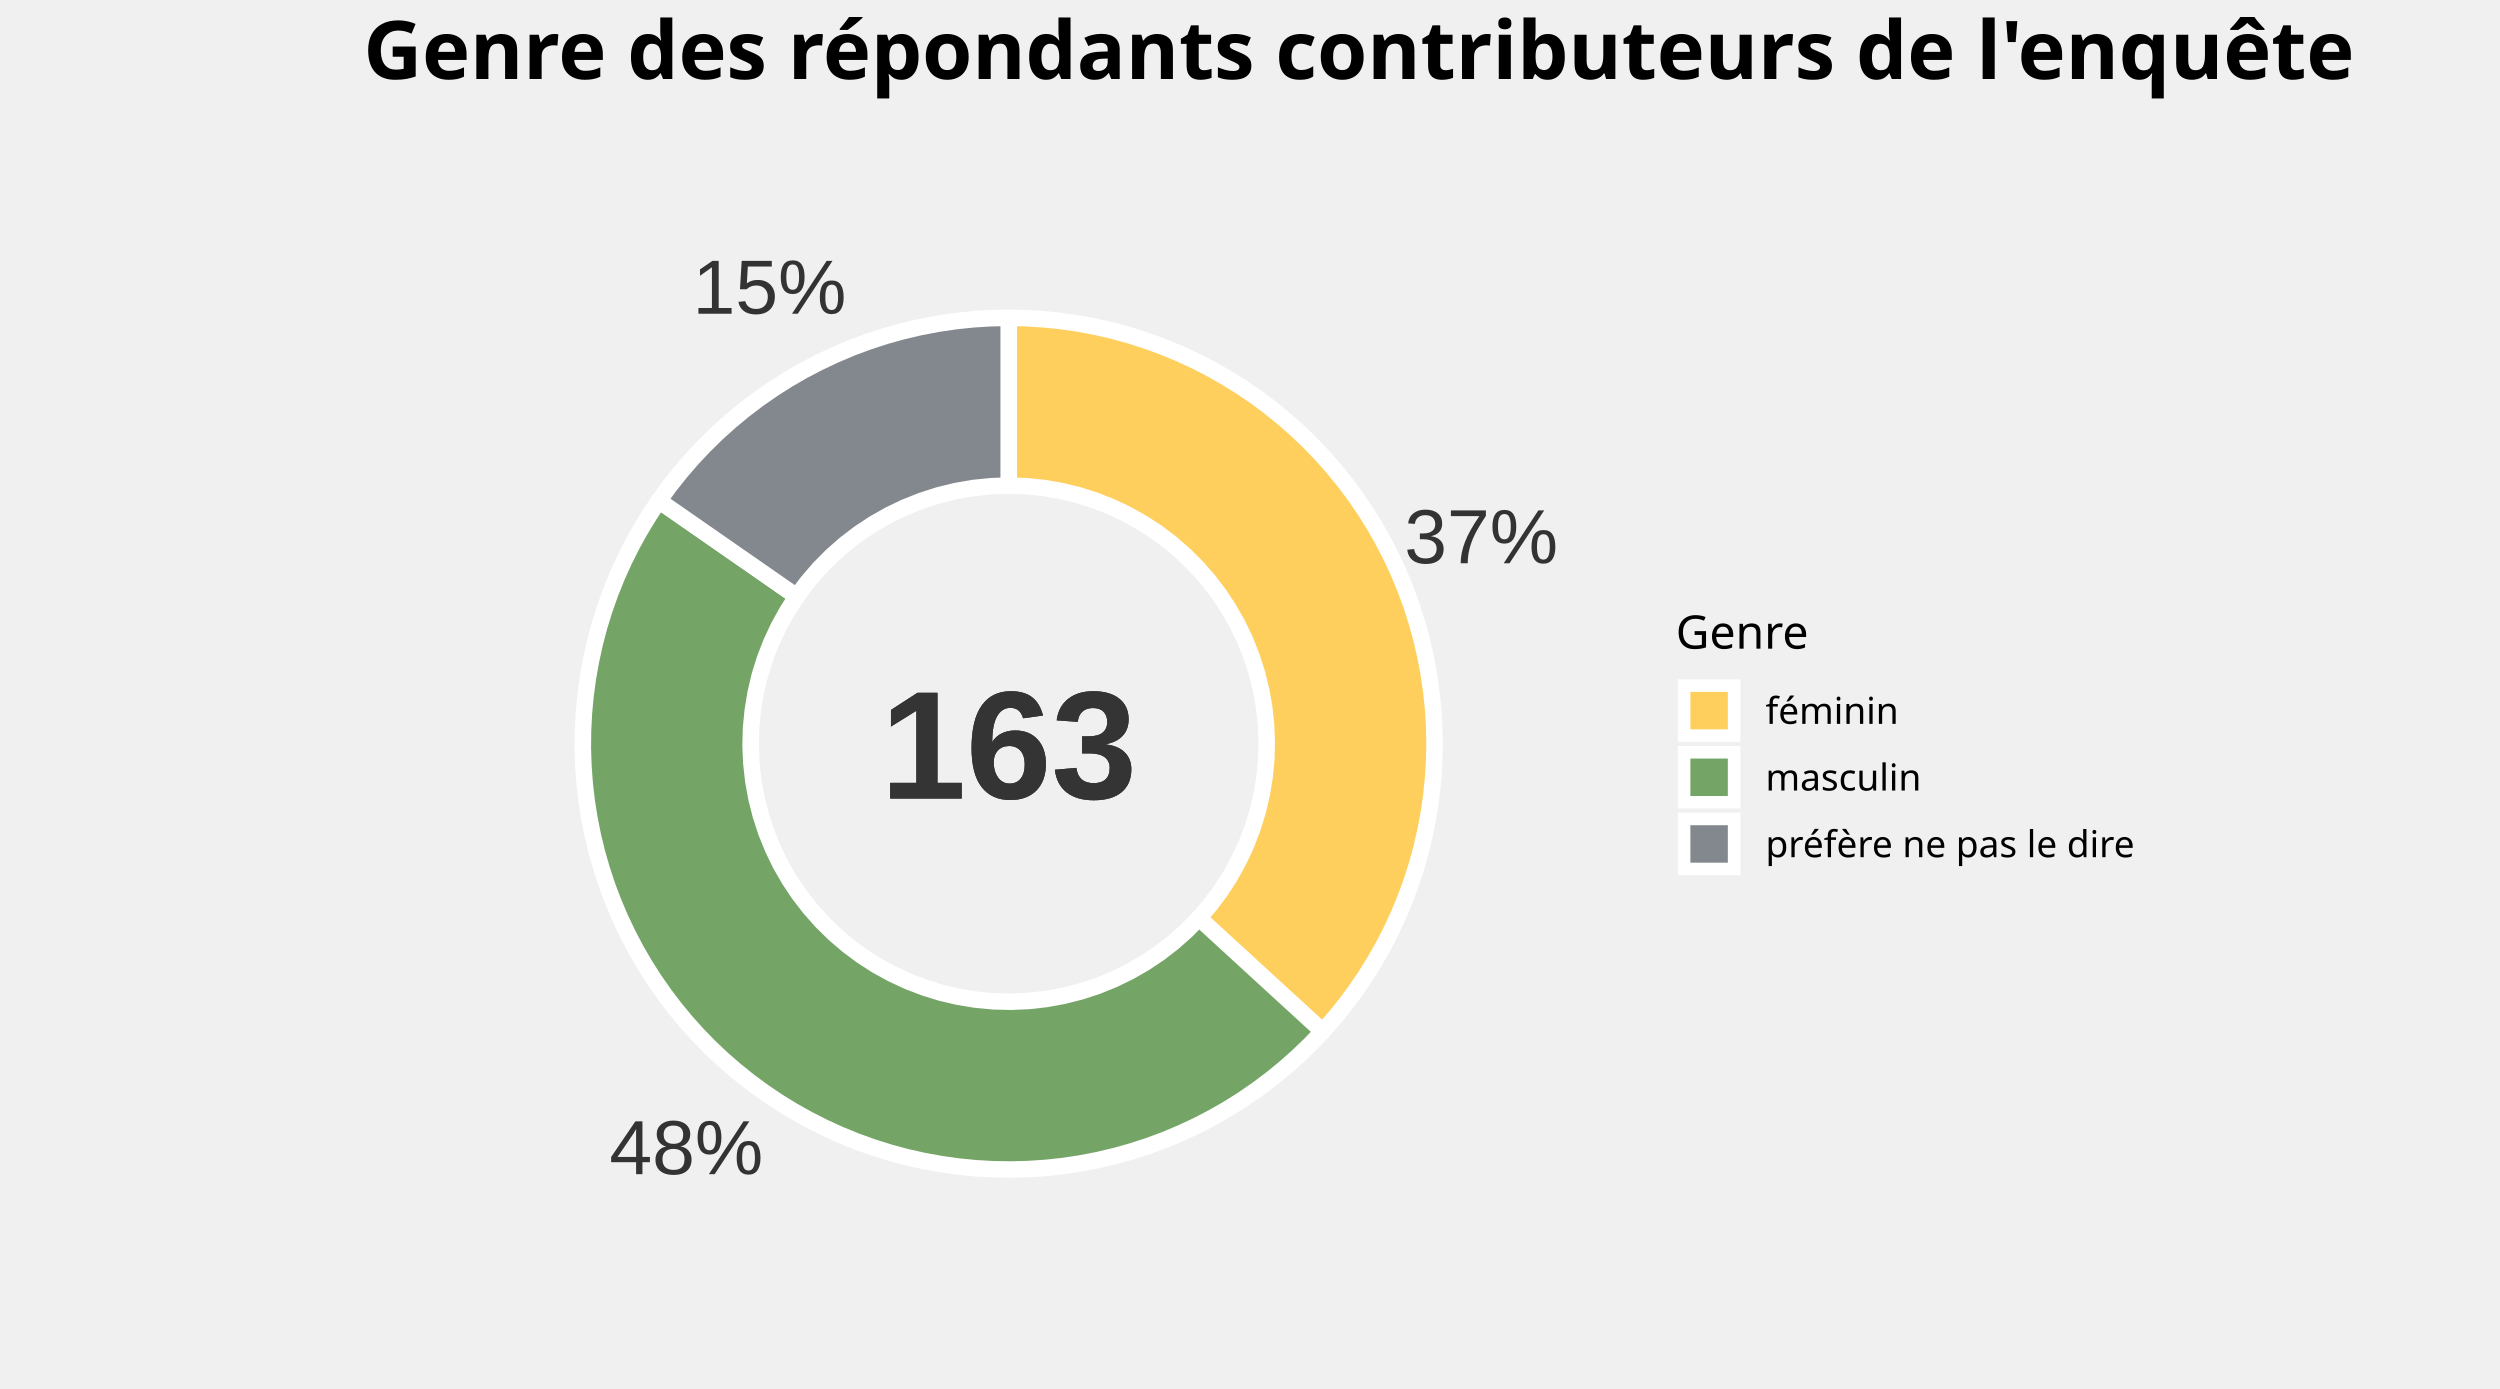
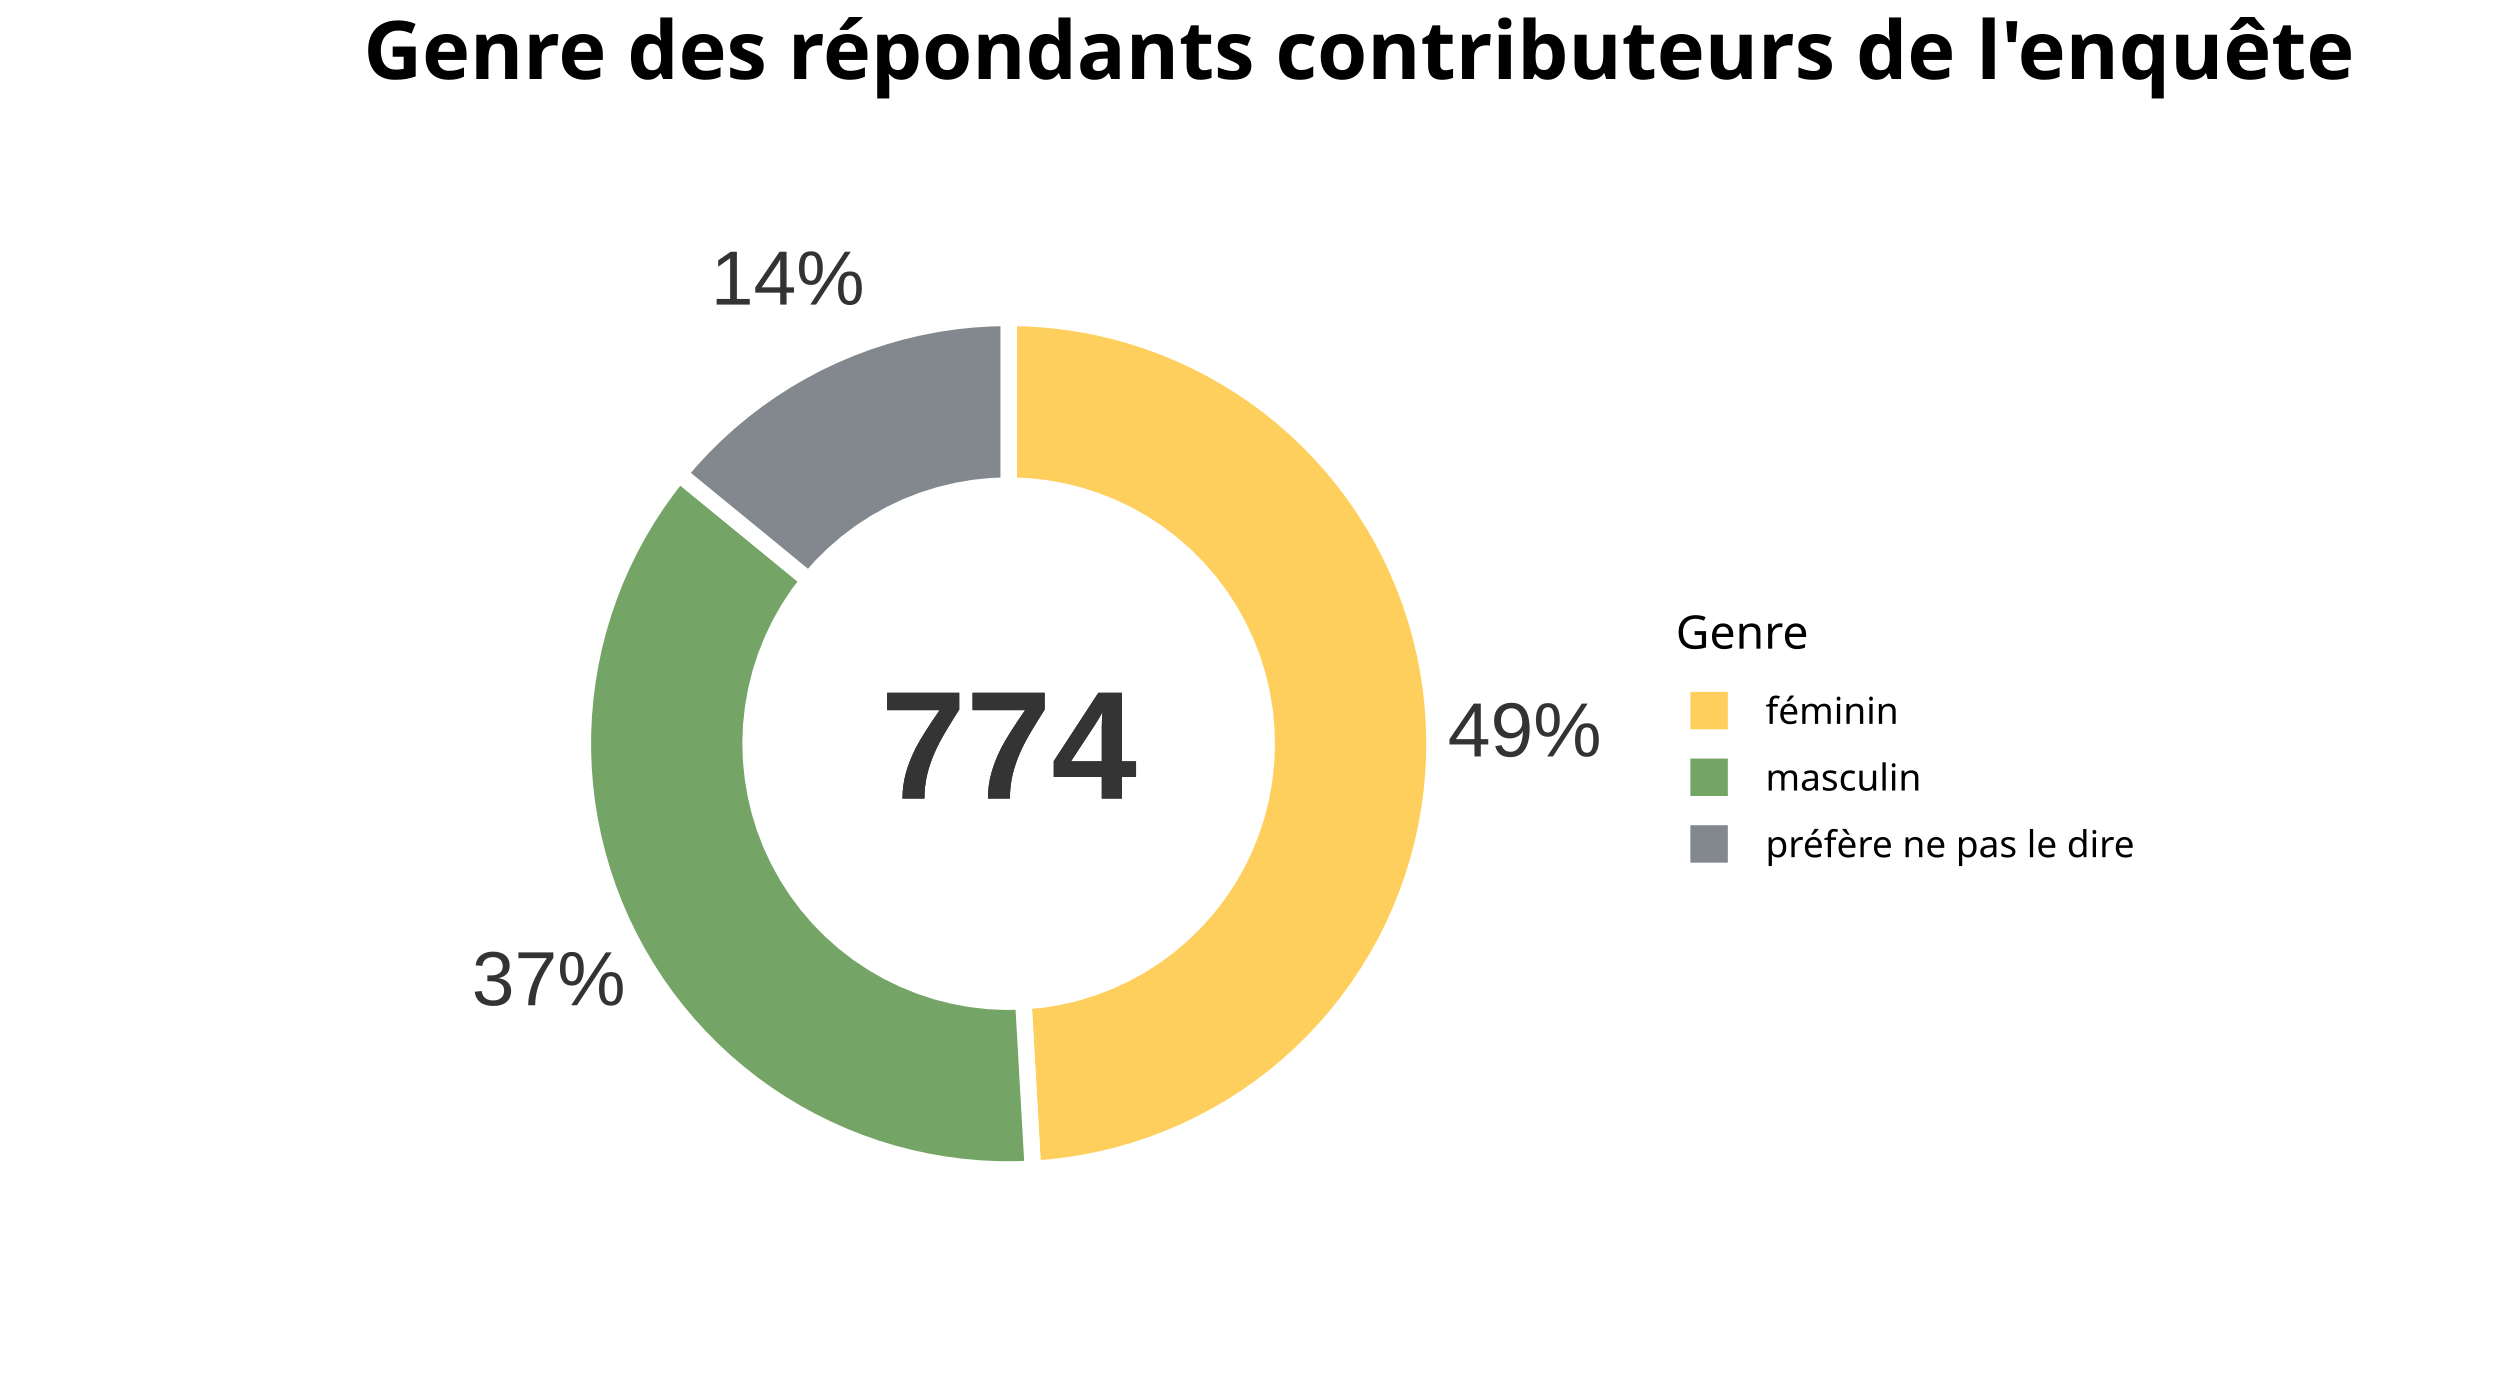
<svg xmlns="http://www.w3.org/2000/svg" class="svglite" width="648.00pt" height="360.00pt" viewBox="0 0 648.00 360.00">
  <defs>
    <style type="text/css">
    .svglite line, .svglite polyline, .svglite polygon, .svglite path, .svglite rect, .svglite circle {
      fill: none;
      stroke: #000000;
      stroke-linecap: round;
      stroke-linejoin: round;
      stroke-miterlimit: 10.00;
    }
    .svglite text {
      white-space: pre;
    }
  </style>
  </defs>
-   <rect width="100%" height="100%" style="stroke: none; fill: none;" />
+   <rect width="100%" height="100%" style="stroke: none; fill: #FFFFFF;" />
  <defs>
    <clipPath id="cpMC4wMHw2NDguMDB8MC4wMHwzNjAuMDA=">
      <rect x="0.00" y="0.00" width="648.00" height="360.00" />
    </clipPath>
  </defs>
  <g clip-path="url(#cpMC4wMHw2NDguMDB8MC4wMHwzNjAuMDA=)">
</g>
  <defs>
+     <clipPath id="cpOTQuMjF8NTUzLjc5fDAuMDB8MzYwLjAw">
+       <rect x="94.21" y="0.00" width="459.59" height="360.00" />
+     </clipPath>
+   </defs>
+   <g clip-path="url(#cpOTQuMjF8NTUzLjc5fDAuMDB8MzYwLjAw)">
+     <rect x="94.21" y="0.00" width="459.59" height="360.00" style="stroke-width: 0.75; stroke: #FFFFFF; fill: #FFFFFF;" />
+   </g>
+   <g clip-path="url(#cpMC4wMHw2NDguMDB8MC4wMHwzNjAuMDA=)">
+ </g>
+   <defs>
    <clipPath id="cpOTQuMjF8NDI4LjY5fDI1LjUyfDM2MC4wMA==">
      <rect x="94.21" y="25.52" width="334.48" height="334.48" />
    </clipPath>
  </defs>
  <g clip-path="url(#cpOTQuMjF8NDI4LjY5fDI1LjUyfDM2MC4wMA==)">
-     <polygon points="310.76,237.97 314.32,241.23 317.88,244.50 321.44,247.76 325.00,251.03 328.56,254.29 332.12,257.56 335.69,260.82 339.25,264.09 342.81,267.35 345.82,263.93 348.69,260.38 351.40,256.72 353.97,252.96 356.37,249.08 358.62,245.12 360.70,241.06 362.61,236.92 364.34,232.71 365.91,228.42 367.29,224.08 368.49,219.68 369.51,215.24 370.35,210.76 371.00,206.25 371.46,201.71 371.74,197.16 371.83,192.61 371.73,188.05 371.44,183.50 370.96,178.97 370.30,174.46 369.45,169.98 368.42,165.54 367.20,161.14 365.81,156.80 364.23,152.53 362.49,148.32 360.56,144.18 358.47,140.13 356.22,136.17 353.80,132.31 351.23,128.54 348.50,124.89 345.62,121.36 342.60,117.94 339.44,114.65 336.15,111.50 332.73,108.49 329.19,105.61 325.54,102.89 321.77,100.32 317.90,97.91 313.94,95.66 309.89,93.58 305.75,91.66 301.54,89.92 297.26,88.35 292.92,86.96 288.52,85.75 284.08,84.72 279.60,83.88 275.09,83.23 270.55,82.76 266.01,82.47 261.45,82.38 261.45,87.21 261.45,92.04 261.45,96.87 261.45,101.70 261.45,106.54 261.45,111.37 261.45,116.20 261.45,121.03 261.45,125.86 265.99,126.02 270.52,126.48 275.00,127.25 279.43,128.32 283.76,129.69 288.00,131.36 292.11,133.30 296.08,135.53 299.89,138.01 303.52,140.75 306.96,143.73 310.19,146.94 313.19,150.36 315.95,153.97 318.46,157.77 320.71,161.72 322.68,165.82 324.37,170.05 325.77,174.38 326.87,178.79 327.67,183.27 328.16,187.80 328.34,192.34 328.22,196.89 327.78,201.42 327.04,205.91 325.99,210.34 324.65,214.68 323.01,218.93 321.09,223.05 318.90,227.04 316.43,230.86 313.72,234.51 310.76,237.97 " style="stroke-width: 4.27; stroke: #FFFFFF; fill: #FECF5D;" />
-     <polygon points="206.51,154.59 202.54,151.84 198.57,149.08 194.60,146.32 190.63,143.57 186.67,140.81 182.70,138.06 178.73,135.30 174.76,132.54 170.79,129.79 168.28,133.57 165.92,137.46 163.72,141.44 161.69,145.51 159.83,149.65 158.14,153.88 156.63,158.16 155.29,162.51 154.14,166.90 153.17,171.34 152.38,175.82 151.77,180.33 151.35,184.85 151.12,189.39 151.07,193.94 151.22,198.48 151.55,203.02 152.06,207.53 152.76,212.02 153.65,216.48 154.72,220.90 155.97,225.27 157.39,229.59 159.00,233.84 160.78,238.03 162.73,242.13 164.84,246.16 167.12,250.09 169.56,253.92 172.16,257.65 174.91,261.28 177.80,264.78 180.84,268.16 184.01,271.42 187.32,274.54 190.75,277.52 194.30,280.36 197.96,283.05 201.73,285.59 205.61,287.97 209.58,290.19 213.63,292.24 217.77,294.13 221.98,295.84 226.26,297.38 230.59,298.74 234.98,299.92 239.42,300.92 243.89,301.73 248.39,302.36 252.92,302.81 257.46,303.07 262.00,303.14 266.55,303.02 271.08,302.72 275.60,302.23 280.10,301.55 284.56,300.69 288.98,299.65 293.36,298.42 297.69,297.02 301.95,295.44 306.14,293.68 310.26,291.76 314.30,289.66 318.24,287.41 322.09,284.99 325.84,282.41 329.47,279.69 332.99,276.81 336.39,273.79 339.67,270.64 342.81,267.35 339.25,264.09 335.69,260.82 332.12,257.56 328.56,254.29 325.00,251.03 321.44,247.76 317.88,244.50 314.32,241.23 310.76,237.97 307.56,241.23 304.14,244.26 300.52,247.06 296.72,249.60 292.76,251.87 288.65,253.87 284.41,255.59 280.07,257.01 275.64,258.13 271.14,258.95 266.60,259.46 262.03,259.65 257.46,259.54 252.91,259.11 248.40,258.37 243.95,257.33 239.59,255.98 235.32,254.34 231.18,252.41 227.17,250.21 223.33,247.73 219.67,245.00 216.20,242.03 212.94,238.82 209.91,235.40 207.11,231.78 204.58,227.98 202.30,224.02 200.31,219.91 198.60,215.67 197.18,211.32 196.06,206.89 195.25,202.39 194.75,197.85 194.55,193.29 194.67,188.72 195.11,184.17 195.85,179.66 196.89,175.21 198.24,170.84 199.89,166.58 201.82,162.44 204.03,158.43 206.51,154.59 " style="stroke-width: 4.27; stroke: #FFFFFF; fill: #74A466;" />
-     <polygon points="261.45,125.86 261.45,121.03 261.45,116.20 261.45,111.37 261.45,106.54 261.45,101.70 261.45,96.87 261.45,92.04 261.45,87.21 261.45,82.38 256.82,82.48 252.21,82.77 247.61,83.25 243.04,83.93 238.49,84.79 233.99,85.85 229.54,87.09 225.14,88.52 220.80,90.13 216.54,91.93 212.36,93.90 208.26,96.04 204.25,98.35 200.35,100.83 196.55,103.47 192.87,106.27 189.31,109.22 185.87,112.31 182.57,115.55 179.40,118.92 176.38,122.42 173.51,126.04 170.79,129.79 174.76,132.54 178.73,135.30 182.70,138.06 186.67,140.81 190.63,143.57 194.60,146.32 198.57,149.08 202.54,151.84 206.51,154.59 209.26,150.91 212.26,147.42 215.50,144.14 218.95,141.09 222.61,138.29 226.44,135.75 230.45,133.48 234.60,131.49 238.88,129.79 243.26,128.38 247.73,127.28 252.27,126.49 256.85,126.02 261.45,125.86 " style="stroke-width: 4.27; stroke: #FFFFFF; fill: #82888D;" />
-     <text x="383.92" y="146.00" text-anchor="middle" style="font-size: 19.92px;fill: #333333; font-family: &quot;Arial&quot;;" textLength="39.31px" lengthAdjust="spacingAndGlyphs">37%</text>
-     <text x="177.89" y="304.36" text-anchor="middle" style="font-size: 19.92px;fill: #333333; font-family: &quot;Arial&quot;;" textLength="39.31px" lengthAdjust="spacingAndGlyphs">48%</text>
-     <text x="199.45" y="81.31" text-anchor="middle" style="font-size: 19.92px;fill: #333333; font-family: &quot;Arial&quot;;" textLength="39.31px" lengthAdjust="spacingAndGlyphs">15%</text>
-     <text x="261.45" y="206.98" text-anchor="middle" style="font-size: 39.83px; font-weight: bold;fill: #333333; fill-opacity: 0.80; font-family: &quot;Arial&quot;;" textLength="68.34px" lengthAdjust="spacingAndGlyphs">163</text>
-     <text x="261.45" y="206.98" text-anchor="middle" style="font-size: 39.83px; font-weight: bold;fill: #333333; fill-opacity: 0.80; font-family: &quot;Arial&quot;;" textLength="68.34px" lengthAdjust="spacingAndGlyphs">163</text>
-     <text x="261.45" y="206.98" text-anchor="middle" style="font-size: 39.83px; font-weight: bold;fill: #333333; fill-opacity: 0.80; font-family: &quot;Arial&quot;;" textLength="68.34px" lengthAdjust="spacingAndGlyphs">163</text>
+     <rect x="94.21" y="25.52" width="334.48" height="334.48" style="stroke-width: 0.75; stroke: #FFFFFF; fill: #FFFFFF;" />
+     <polygon points="265.25,259.55 265.52,264.37 265.80,269.19 266.07,274.02 266.34,278.84 266.62,283.67 266.89,288.49 267.17,293.31 267.44,298.14 267.72,302.96 272.24,302.61 276.75,302.07 281.23,301.35 285.68,300.44 290.09,299.36 294.45,298.09 298.75,296.64 302.99,295.02 307.16,293.23 311.25,291.26 315.26,289.13 319.18,286.84 323.00,284.38 326.71,281.78 330.32,279.02 333.81,276.11 337.17,273.07 340.41,269.88 343.52,266.57 346.48,263.14 349.30,259.58 351.98,255.91 354.50,252.13 356.86,248.26 359.06,244.29 361.10,240.23 362.96,236.09 364.66,231.88 366.18,227.61 367.53,223.27 368.69,218.88 369.67,214.45 370.48,209.98 371.09,205.48 371.52,200.96 371.77,196.43 371.82,191.89 371.69,187.35 371.38,182.83 370.88,178.31 370.19,173.83 369.32,169.37 368.27,164.96 367.03,160.59 365.62,156.27 364.03,152.02 362.27,147.84 360.34,143.73 358.24,139.70 355.98,135.77 353.55,131.93 350.97,128.19 348.24,124.57 345.37,121.06 342.35,117.67 339.19,114.40 335.90,111.27 332.49,108.28 328.96,105.43 325.31,102.73 321.55,100.18 317.69,97.79 313.74,95.55 309.70,93.48 305.58,91.58 301.38,89.86 297.12,88.30 292.79,86.92 288.41,85.72 283.99,84.71 279.53,83.87 275.03,83.22 270.52,82.75 265.99,82.47 261.45,82.38 261.45,87.21 261.45,92.04 261.45,96.87 261.45,101.70 261.45,106.54 261.45,111.37 261.45,116.20 261.45,121.03 261.45,125.86 266.03,126.02 270.59,126.49 275.11,127.27 279.56,128.36 283.93,129.75 288.19,131.44 292.33,133.42 296.32,135.67 300.15,138.19 303.80,140.97 307.25,144.00 310.48,147.25 313.48,150.71 316.24,154.38 318.74,158.22 320.97,162.22 322.92,166.37 324.58,170.65 325.95,175.02 327.01,179.48 327.77,184.00 328.21,188.57 328.34,193.15 328.16,197.73 327.66,202.29 326.85,206.80 325.74,211.25 324.32,215.61 322.61,219.86 320.61,223.99 318.33,227.97 315.78,231.78 312.98,235.41 309.94,238.84 306.67,242.05 303.19,245.04 299.51,247.77 295.65,250.25 291.63,252.46 287.47,254.39 283.19,256.02 278.81,257.36 274.34,258.40 269.81,259.13 265.25,259.55 " style="stroke-width: 4.27; stroke: #FFFFFF; fill: #FECF5D;" />
+     <polygon points="209.68,150.39 205.94,147.33 202.20,144.26 198.47,141.20 194.73,138.14 190.99,135.08 187.25,132.02 183.51,128.96 179.77,125.90 176.03,122.84 173.22,126.43 170.56,130.13 168.05,133.94 165.70,137.85 163.51,141.85 161.49,145.94 159.64,150.10 157.97,154.35 156.47,158.65 155.15,163.02 154.01,167.43 153.06,171.89 152.29,176.39 151.71,180.91 151.31,185.45 151.10,190.01 151.08,194.57 151.25,199.12 151.61,203.67 152.15,208.20 152.88,212.70 153.80,217.16 154.90,221.59 156.18,225.97 157.64,230.28 159.28,234.54 161.09,238.72 163.08,242.83 165.23,246.85 167.55,250.78 170.02,254.61 172.66,258.33 175.44,261.94 178.37,265.43 181.44,268.80 184.65,272.04 187.99,275.15 191.46,278.11 195.04,280.93 198.74,283.60 202.55,286.11 206.45,288.46 210.45,290.65 214.54,292.67 218.71,294.53 222.95,296.20 227.25,297.71 231.61,299.03 236.03,300.17 240.49,301.13 244.98,301.90 249.50,302.49 254.05,302.89 258.60,303.10 263.16,303.12 267.72,302.96 267.44,298.14 267.17,293.31 266.89,288.49 266.62,283.67 266.34,278.84 266.07,274.02 265.80,269.19 265.52,264.37 265.25,259.55 260.70,259.65 256.15,259.45 251.63,258.93 247.15,258.11 242.74,256.99 238.42,255.57 234.20,253.85 230.11,251.86 226.16,249.59 222.38,247.06 218.78,244.28 215.37,241.26 212.18,238.01 209.22,234.56 206.50,230.91 204.03,227.09 201.83,223.10 199.90,218.98 198.26,214.74 196.92,210.39 195.87,205.96 195.12,201.47 194.68,196.94 194.55,192.39 194.73,187.84 195.22,183.32 196.02,178.84 197.11,174.42 198.51,170.09 200.20,165.86 202.17,161.76 204.41,157.80 206.92,154.00 209.68,150.39 " style="stroke-width: 4.27; stroke: #FFFFFF; fill: #74A466;" />
+     <polygon points="261.45,125.86 261.45,121.03 261.45,116.20 261.45,111.37 261.45,106.54 261.45,101.70 261.45,96.87 261.45,92.04 261.45,87.21 261.45,82.38 256.80,82.48 252.16,82.77 247.53,83.26 242.93,83.94 238.37,84.82 233.84,85.89 229.36,87.15 224.94,88.59 220.59,90.22 216.30,92.03 212.10,94.02 207.99,96.19 203.96,98.53 200.05,101.03 196.24,103.70 192.54,106.53 188.97,109.51 185.53,112.63 182.22,115.90 179.06,119.31 176.03,122.84 179.77,125.90 183.51,128.96 187.25,132.02 190.99,135.08 194.73,138.14 198.47,141.20 202.20,144.26 205.94,147.33 209.68,150.39 212.68,146.96 215.91,143.75 219.35,140.77 222.98,138.03 226.79,135.54 230.77,133.31 234.88,131.36 239.12,129.70 243.46,128.33 247.88,127.25 252.37,126.48 256.90,126.02 261.45,125.86 " style="stroke-width: 4.27; stroke: #FFFFFF; fill: #82888D;" />
+     <text x="395.19" y="196.07" text-anchor="middle" style="font-size: 19.92px;fill: #333333; font-family: &quot;Arial&quot;;" textLength="39.31px" lengthAdjust="spacingAndGlyphs">49%</text>
+     <text x="142.21" y="260.56" text-anchor="middle" style="font-size: 19.92px;fill: #333333; font-family: &quot;Arial&quot;;" textLength="39.31px" lengthAdjust="spacingAndGlyphs">37%</text>
+     <text x="204.17" y="78.96" text-anchor="middle" style="font-size: 19.92px;fill: #333333; font-family: &quot;Arial&quot;;" textLength="39.31px" lengthAdjust="spacingAndGlyphs">14%</text>
+     <text x="261.45" y="206.98" text-anchor="middle" style="font-size: 39.83px; font-weight: bold;fill: #333333; fill-opacity: 0.80; font-family: &quot;Arial&quot;;" textLength="68.34px" lengthAdjust="spacingAndGlyphs">774</text>
+     <text x="261.45" y="206.98" text-anchor="middle" style="font-size: 39.83px; font-weight: bold;fill: #333333; fill-opacity: 0.80; font-family: &quot;Arial&quot;;" textLength="68.34px" lengthAdjust="spacingAndGlyphs">774</text>
+     <text x="261.45" y="206.98" text-anchor="middle" style="font-size: 39.83px; font-weight: bold;fill: #333333; fill-opacity: 0.80; font-family: &quot;Arial&quot;;" textLength="68.34px" lengthAdjust="spacingAndGlyphs">774</text>
  </g>
  <g clip-path="url(#cpMC4wMHw2NDguMDB8MC4wMHwzNjAuMDA=)">
+     <rect x="434.36" y="158.13" width="119.44" height="69.27" style="stroke-width: 0.75; stroke: #FFFFFF; fill: #FFFFFF;" />
    <text x="434.36" y="168.13" style="font-size: 12.00px; font-family: &quot;Noto Sans&quot;;" textLength="34.64px" lengthAdjust="spacingAndGlyphs">Genre</text>
    <rect x="436.52" y="177.71" width="12.96" height="12.96" style="stroke-width: 3.25; stroke: #FFFFFF; stroke-linecap: square; stroke-linejoin: miter; fill: #FECF5D;" />
    <rect x="436.52" y="194.99" width="12.96" height="12.96" style="stroke-width: 3.25; stroke: #FFFFFF; stroke-linecap: square; stroke-linejoin: miter; fill: #74A466;" />
    <rect x="436.52" y="212.27" width="12.96" height="12.96" style="stroke-width: 3.25; stroke: #FFFFFF; stroke-linecap: square; stroke-linejoin: miter; fill: #82888D;" />
    <text x="457.62" y="187.62" style="font-size: 9.60px; font-family: &quot;Noto Sans&quot;;" textLength="34.49px" lengthAdjust="spacingAndGlyphs">féminin</text>
    <text x="457.62" y="204.90" style="font-size: 9.60px; font-family: &quot;Noto Sans&quot;;" textLength="40.36px" lengthAdjust="spacingAndGlyphs">masculin</text>
    <text x="457.62" y="222.18" style="font-size: 9.60px; font-family: &quot;Noto Sans&quot;;" textLength="96.18px" lengthAdjust="spacingAndGlyphs">préfère ne pas le dire</text>
    <text x="94.21" y="20.48" style="font-size: 21.00px; font-weight: bold; font-family: &quot;Noto Sans&quot;;" textLength="518.10px" lengthAdjust="spacingAndGlyphs">Genre des répondants contributeurs de l'enquête</text>
  </g>
</svg>
